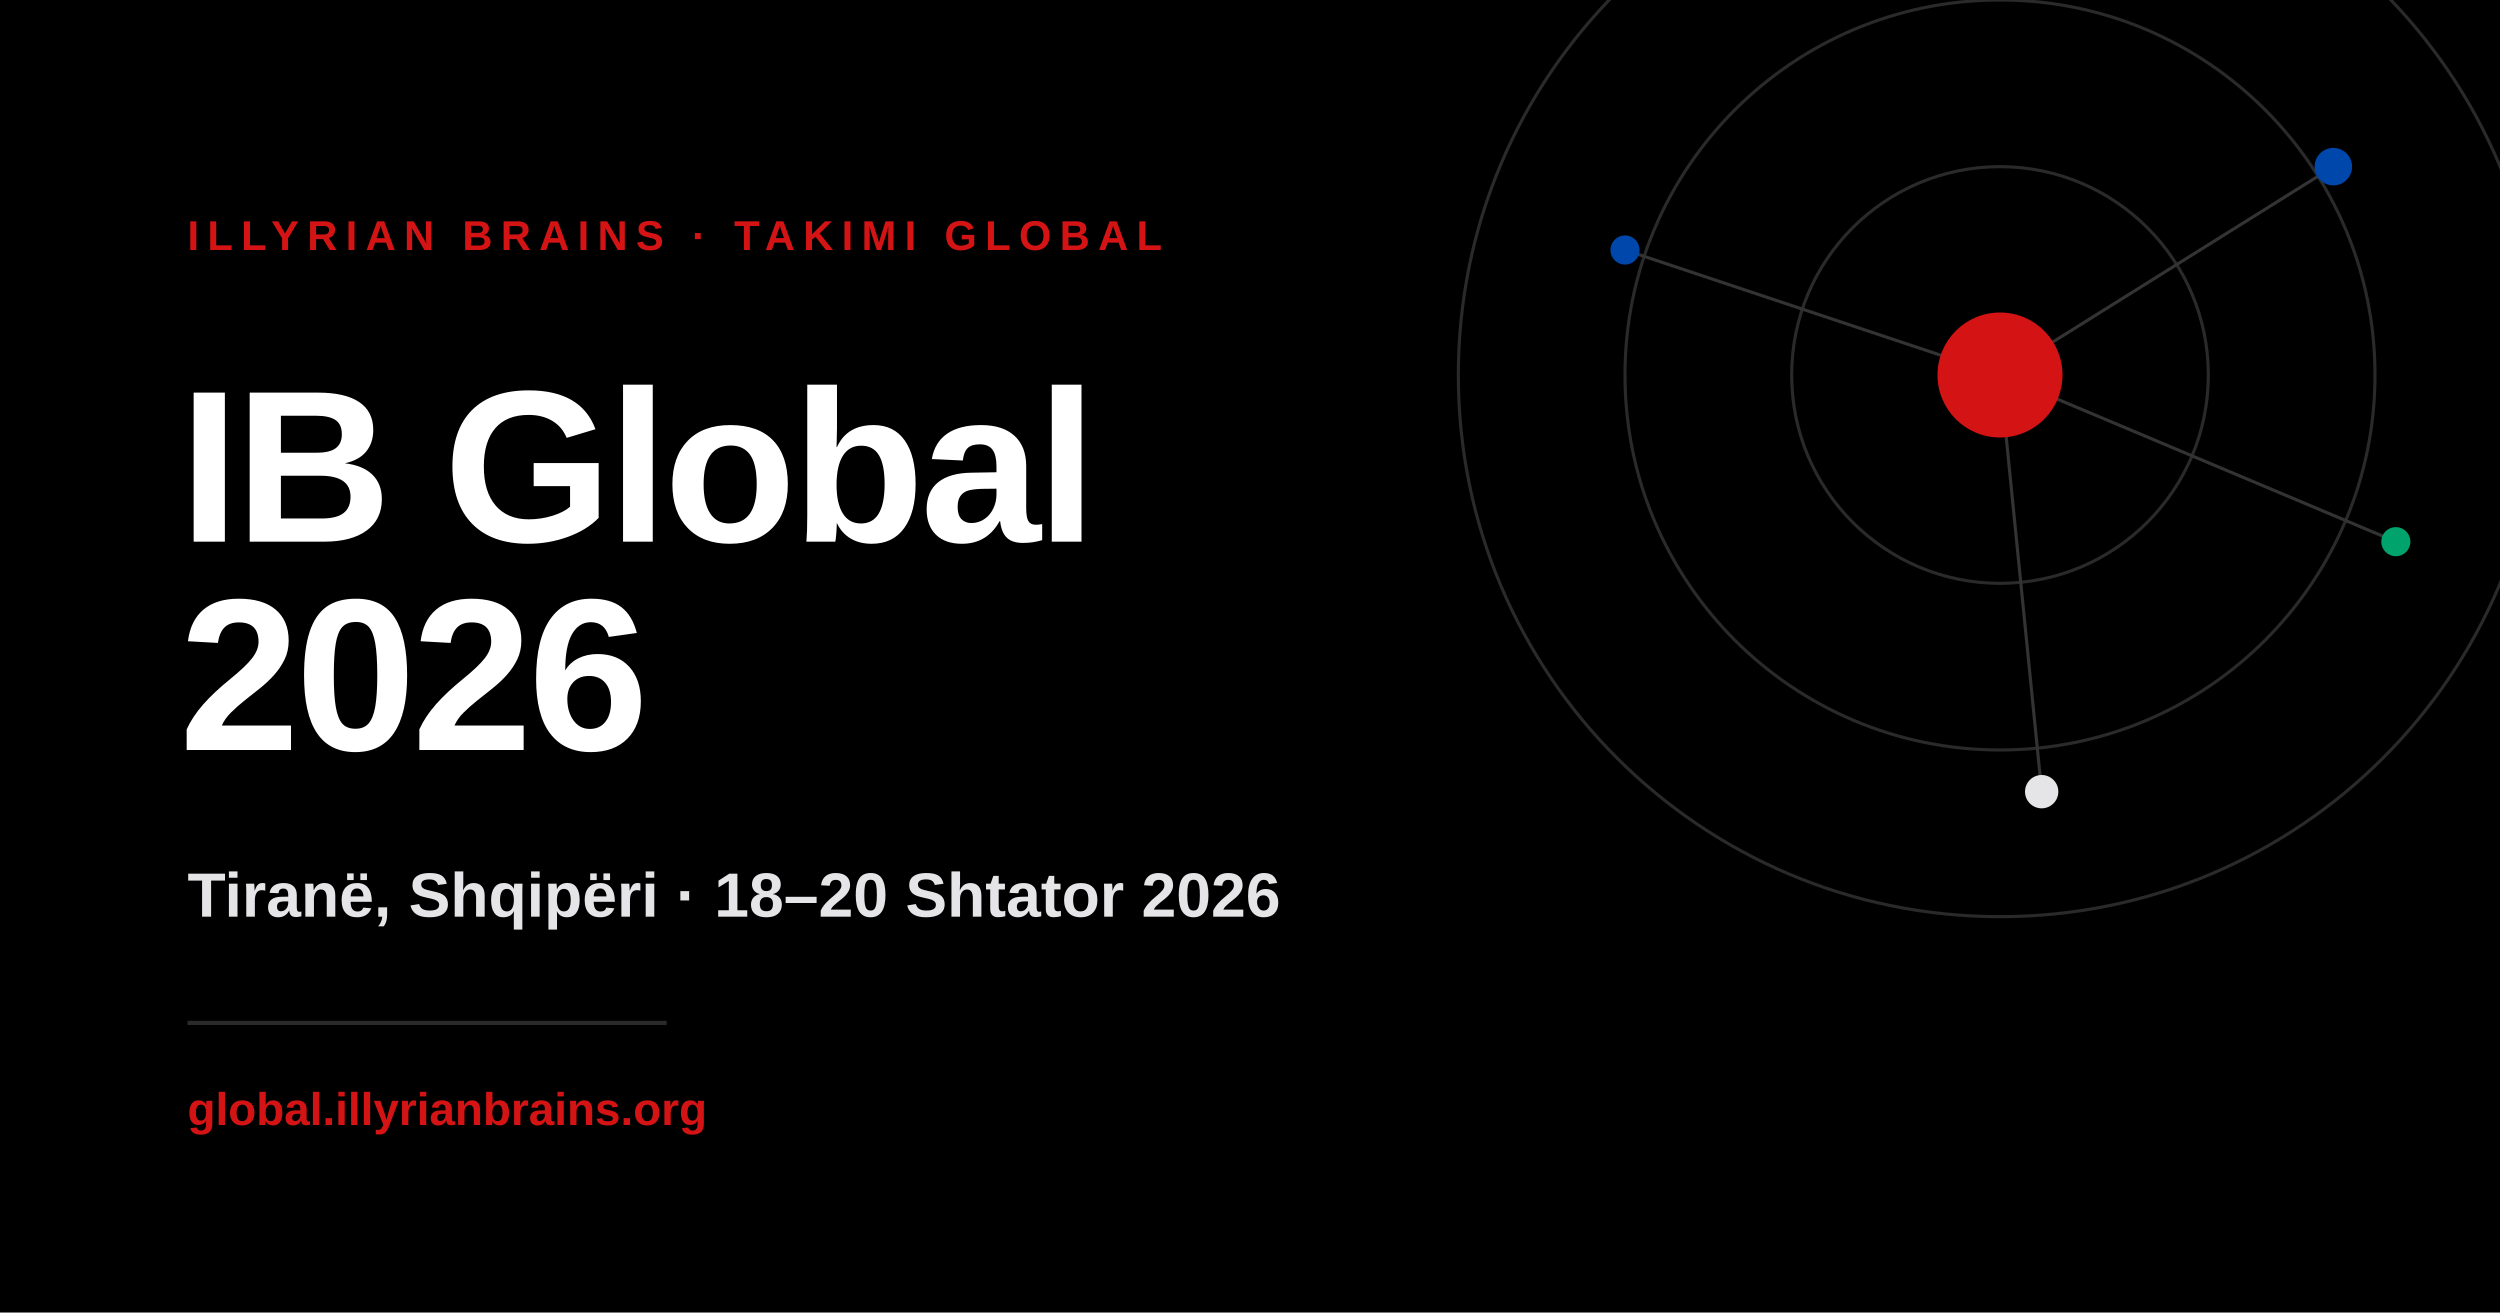
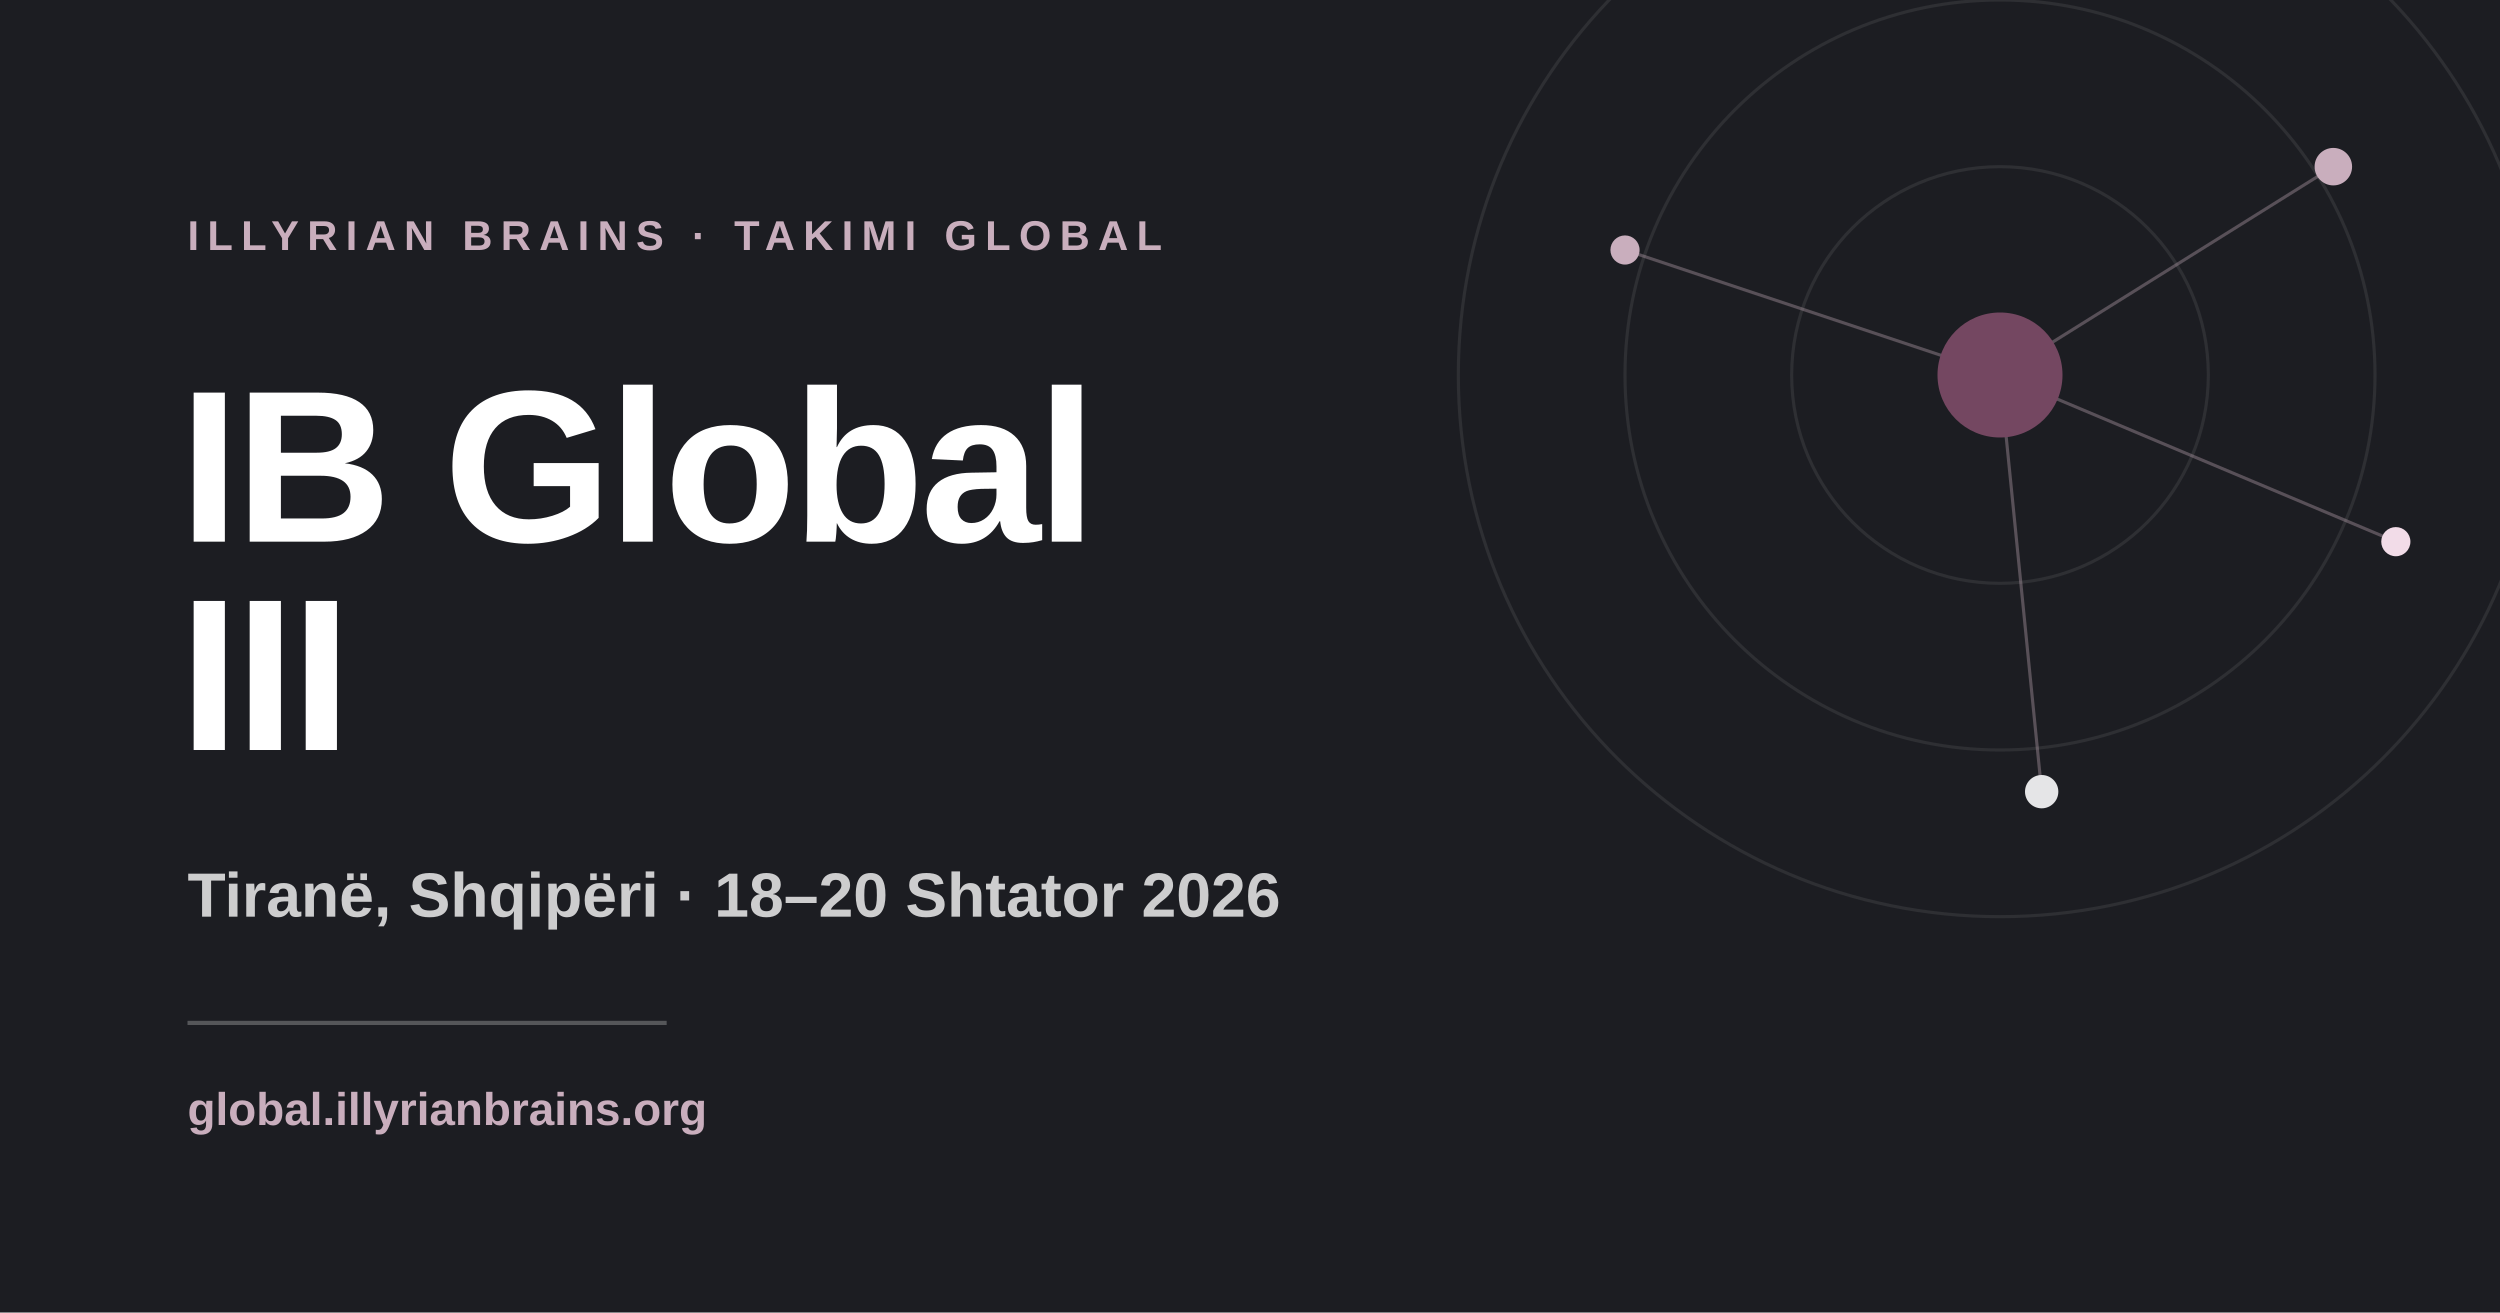
<svg xmlns="http://www.w3.org/2000/svg" viewBox="0 0 1200 630">
-   <rect width="1200" height="630" fill="#000000" />
-   <g stroke="#2a2a2a" stroke-width="1.5" fill="none">
+   <rect width="1200" height="630" fill="#1c1d22" />
+   <g stroke="rgba(255,255,255,.08)" stroke-width="1.5" fill="none">
    <circle cx="960" cy="180" r="260" />
    <circle cx="960" cy="180" r="180" />
    <circle cx="960" cy="180" r="100" />
  </g>
-   <g stroke="#333" stroke-width="1.5">
+   <g stroke="rgba(201,174,189,.35)" stroke-width="1.5">
    <line x1="960" y1="180" x2="1120" y2="80" />
    <line x1="960" y1="180" x2="1150" y2="260" />
    <line x1="960" y1="180" x2="980" y2="380" />
    <line x1="960" y1="180" x2="780" y2="120" />
  </g>
-   <circle cx="960" cy="180" r="30" fill="#d41414" />
-   <circle cx="1120" cy="80" r="9" fill="#0047ab" />
-   <circle cx="1150" cy="260" r="7" fill="#00a36c" />
+   <circle cx="960" cy="180" r="30" fill="#744761" />
+   <circle cx="1120" cy="80" r="9" fill="#c9aebd" />
+   <circle cx="1150" cy="260" r="7" fill="#f2dce8" />
  <circle cx="980" cy="380" r="8" fill="#e5e5e7" />
-   <circle cx="780" cy="120" r="7" fill="#0047ab" />
-   <text x="90" y="120" font-family="Arial, sans-serif" font-size="20" font-weight="700" letter-spacing="4" fill="#d41414">ILLYRIAN BRAINS · TAKIMI GLOBAL</text>
+   <circle cx="780" cy="120" r="7" fill="#c9aebd" />
+   <text x="90" y="120" font-family="Arial, sans-serif" font-size="20" font-weight="700" letter-spacing="4" fill="#c9aebd">ILLYRIAN BRAINS · TAKIMI GLOBAL</text>
  <text x="86" y="260" font-family="Arial, sans-serif" font-size="104" font-weight="800" letter-spacing="-2" fill="#ffffff">IB Global</text>
-   <text x="86" y="360" font-family="Arial, sans-serif" font-size="104" font-weight="800" letter-spacing="-2" fill="#ffffff">2026</text>
-   <text x="90" y="440" font-family="Arial, sans-serif" font-size="30" font-weight="600" fill="#e5e5e7">Tiranë, Shqipëri · 18–20 Shtator 2026</text>
-   <rect x="90" y="490" width="230" height="2" fill="#2a2a2a" />
-   <text x="90" y="540" font-family="Arial, sans-serif" font-size="22" font-weight="600" fill="#d41414">global.illyrianbrains.org</text>
+   <text x="86" y="360" font-family="Arial, sans-serif" font-size="104" font-weight="800" letter-spacing="-2" fill="#ffffff">III</text>
+   <text x="90" y="440" font-family="Arial, sans-serif" font-size="30" font-weight="600" fill="rgba(255,255,255,.78)">Tiranë, Shqipëri · 18–20 Shtator 2026</text>
+   <rect x="90" y="490" width="230" height="2" fill="rgba(255,255,255,.25)" />
+   <text x="90" y="540" font-family="Arial, sans-serif" font-size="22" font-weight="600" fill="#c9aebd">global.illyrianbrains.org</text>
</svg>
